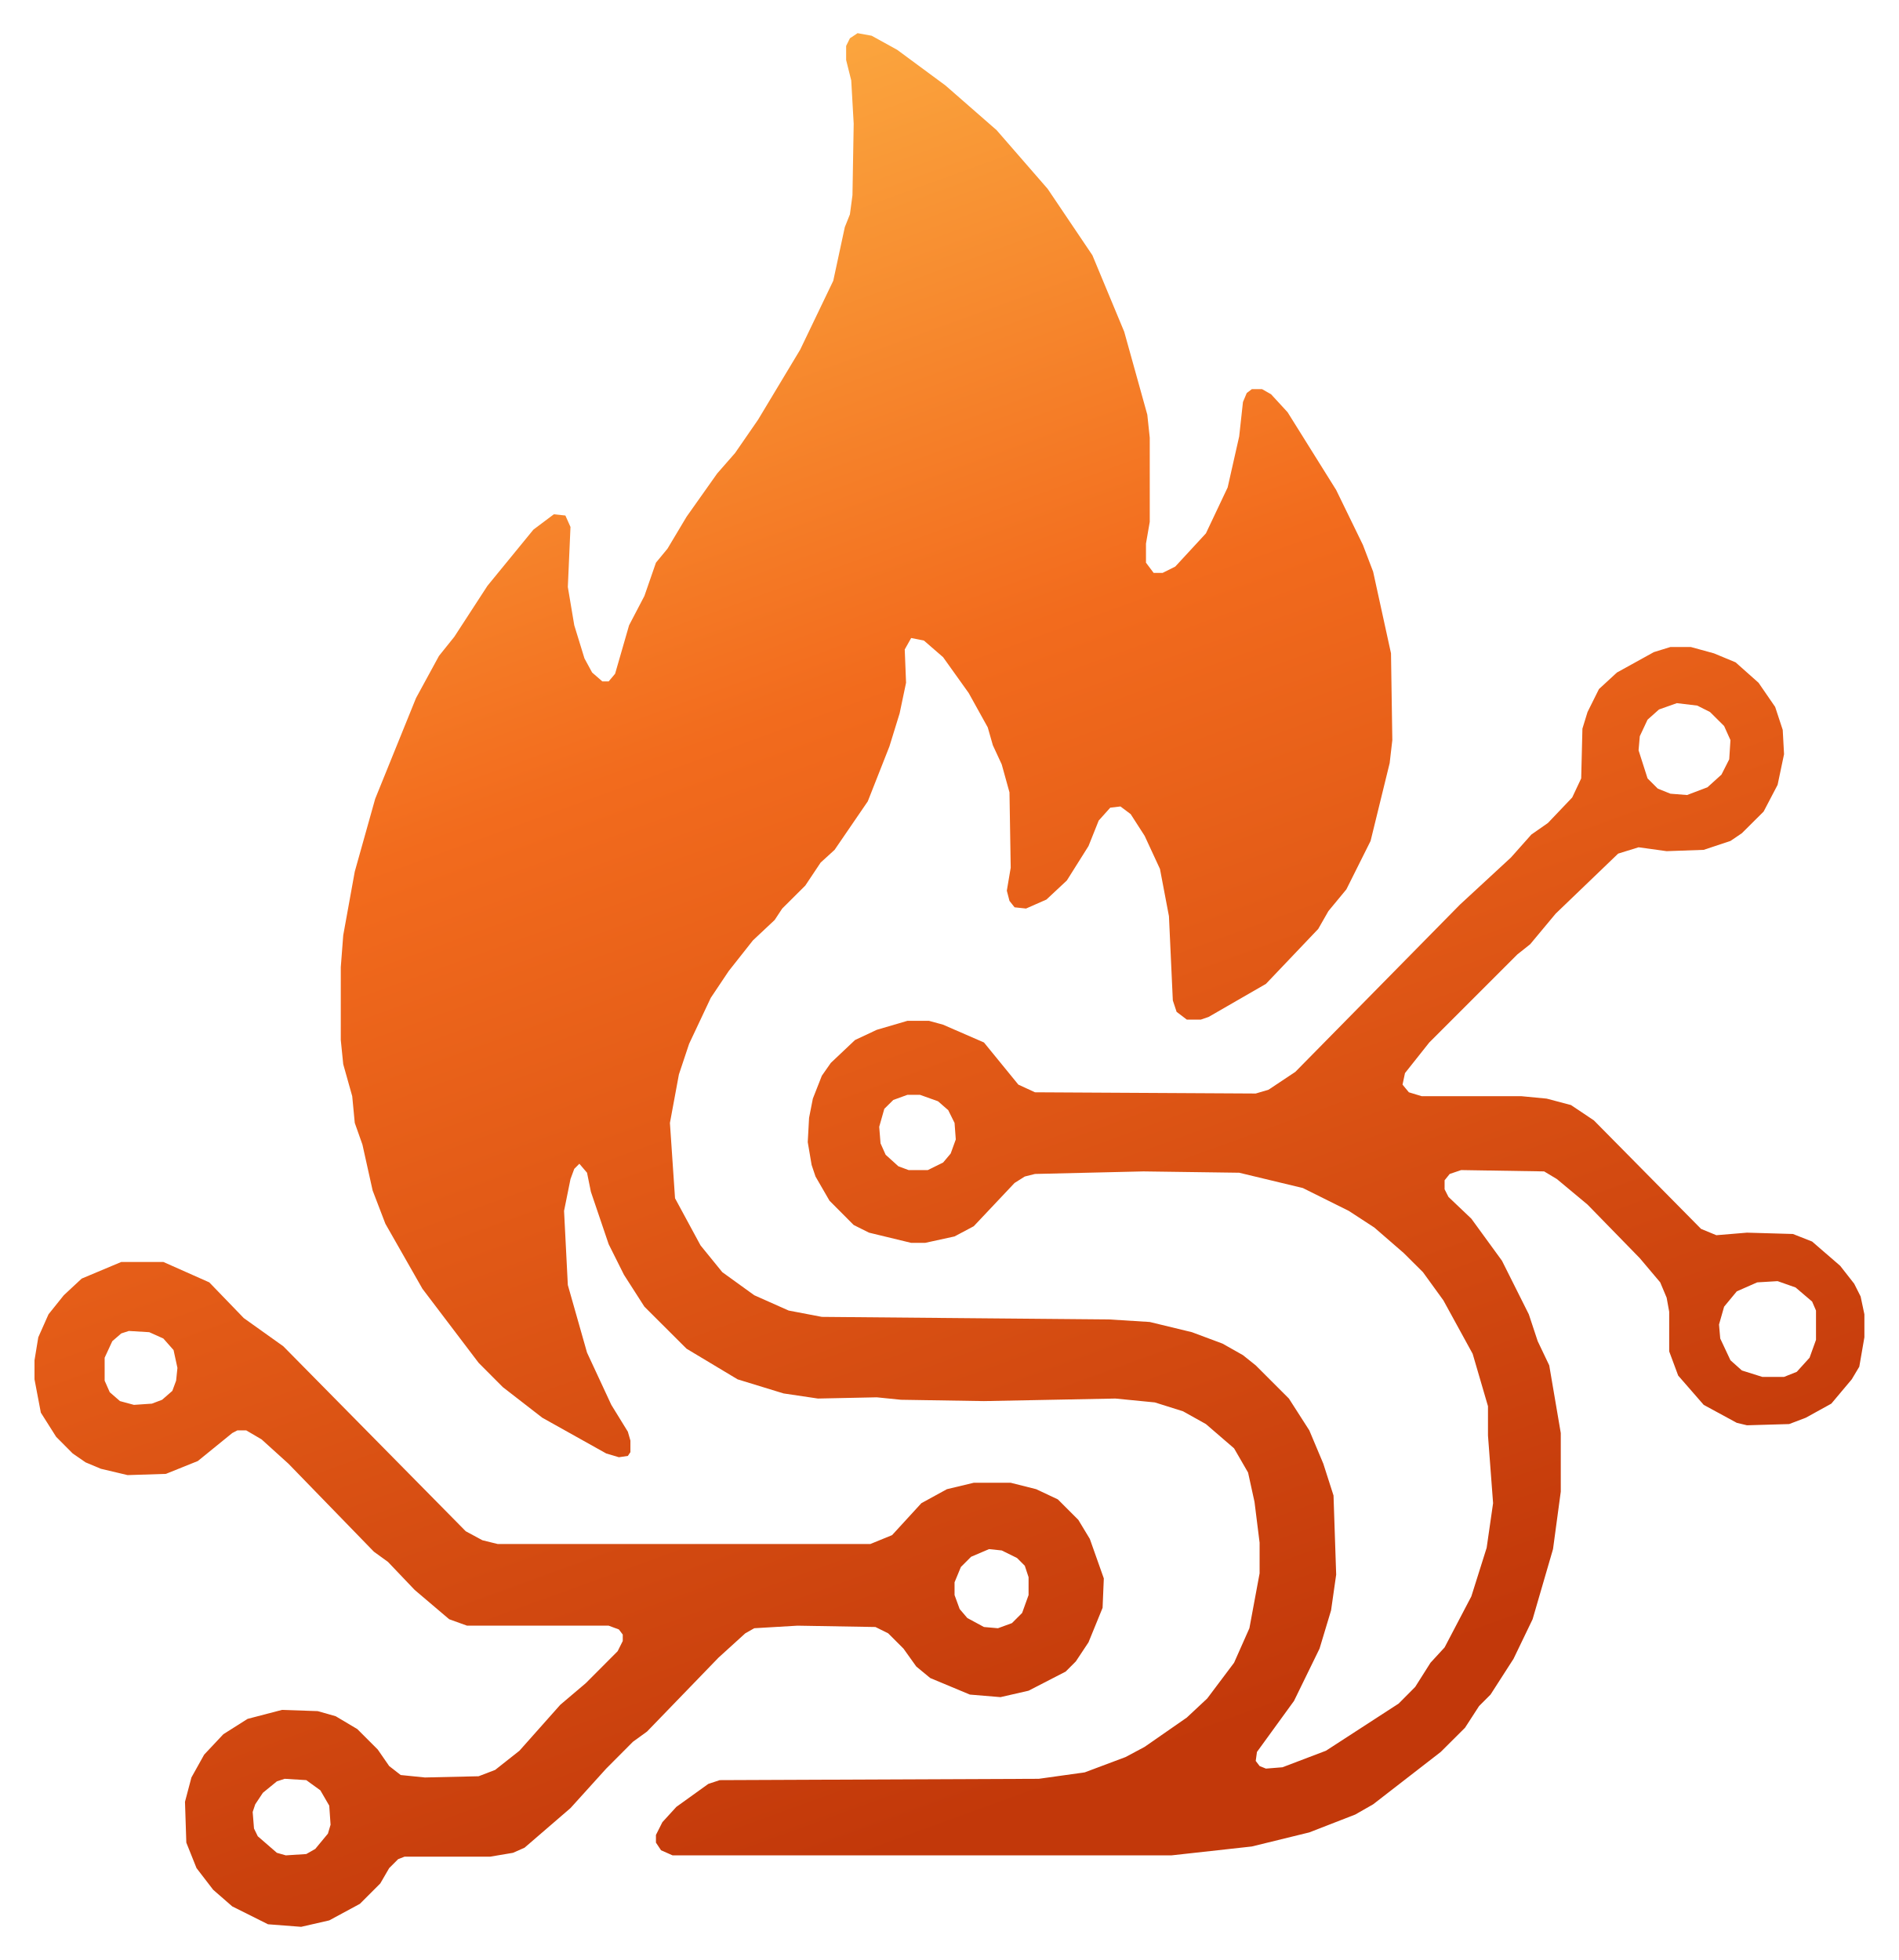
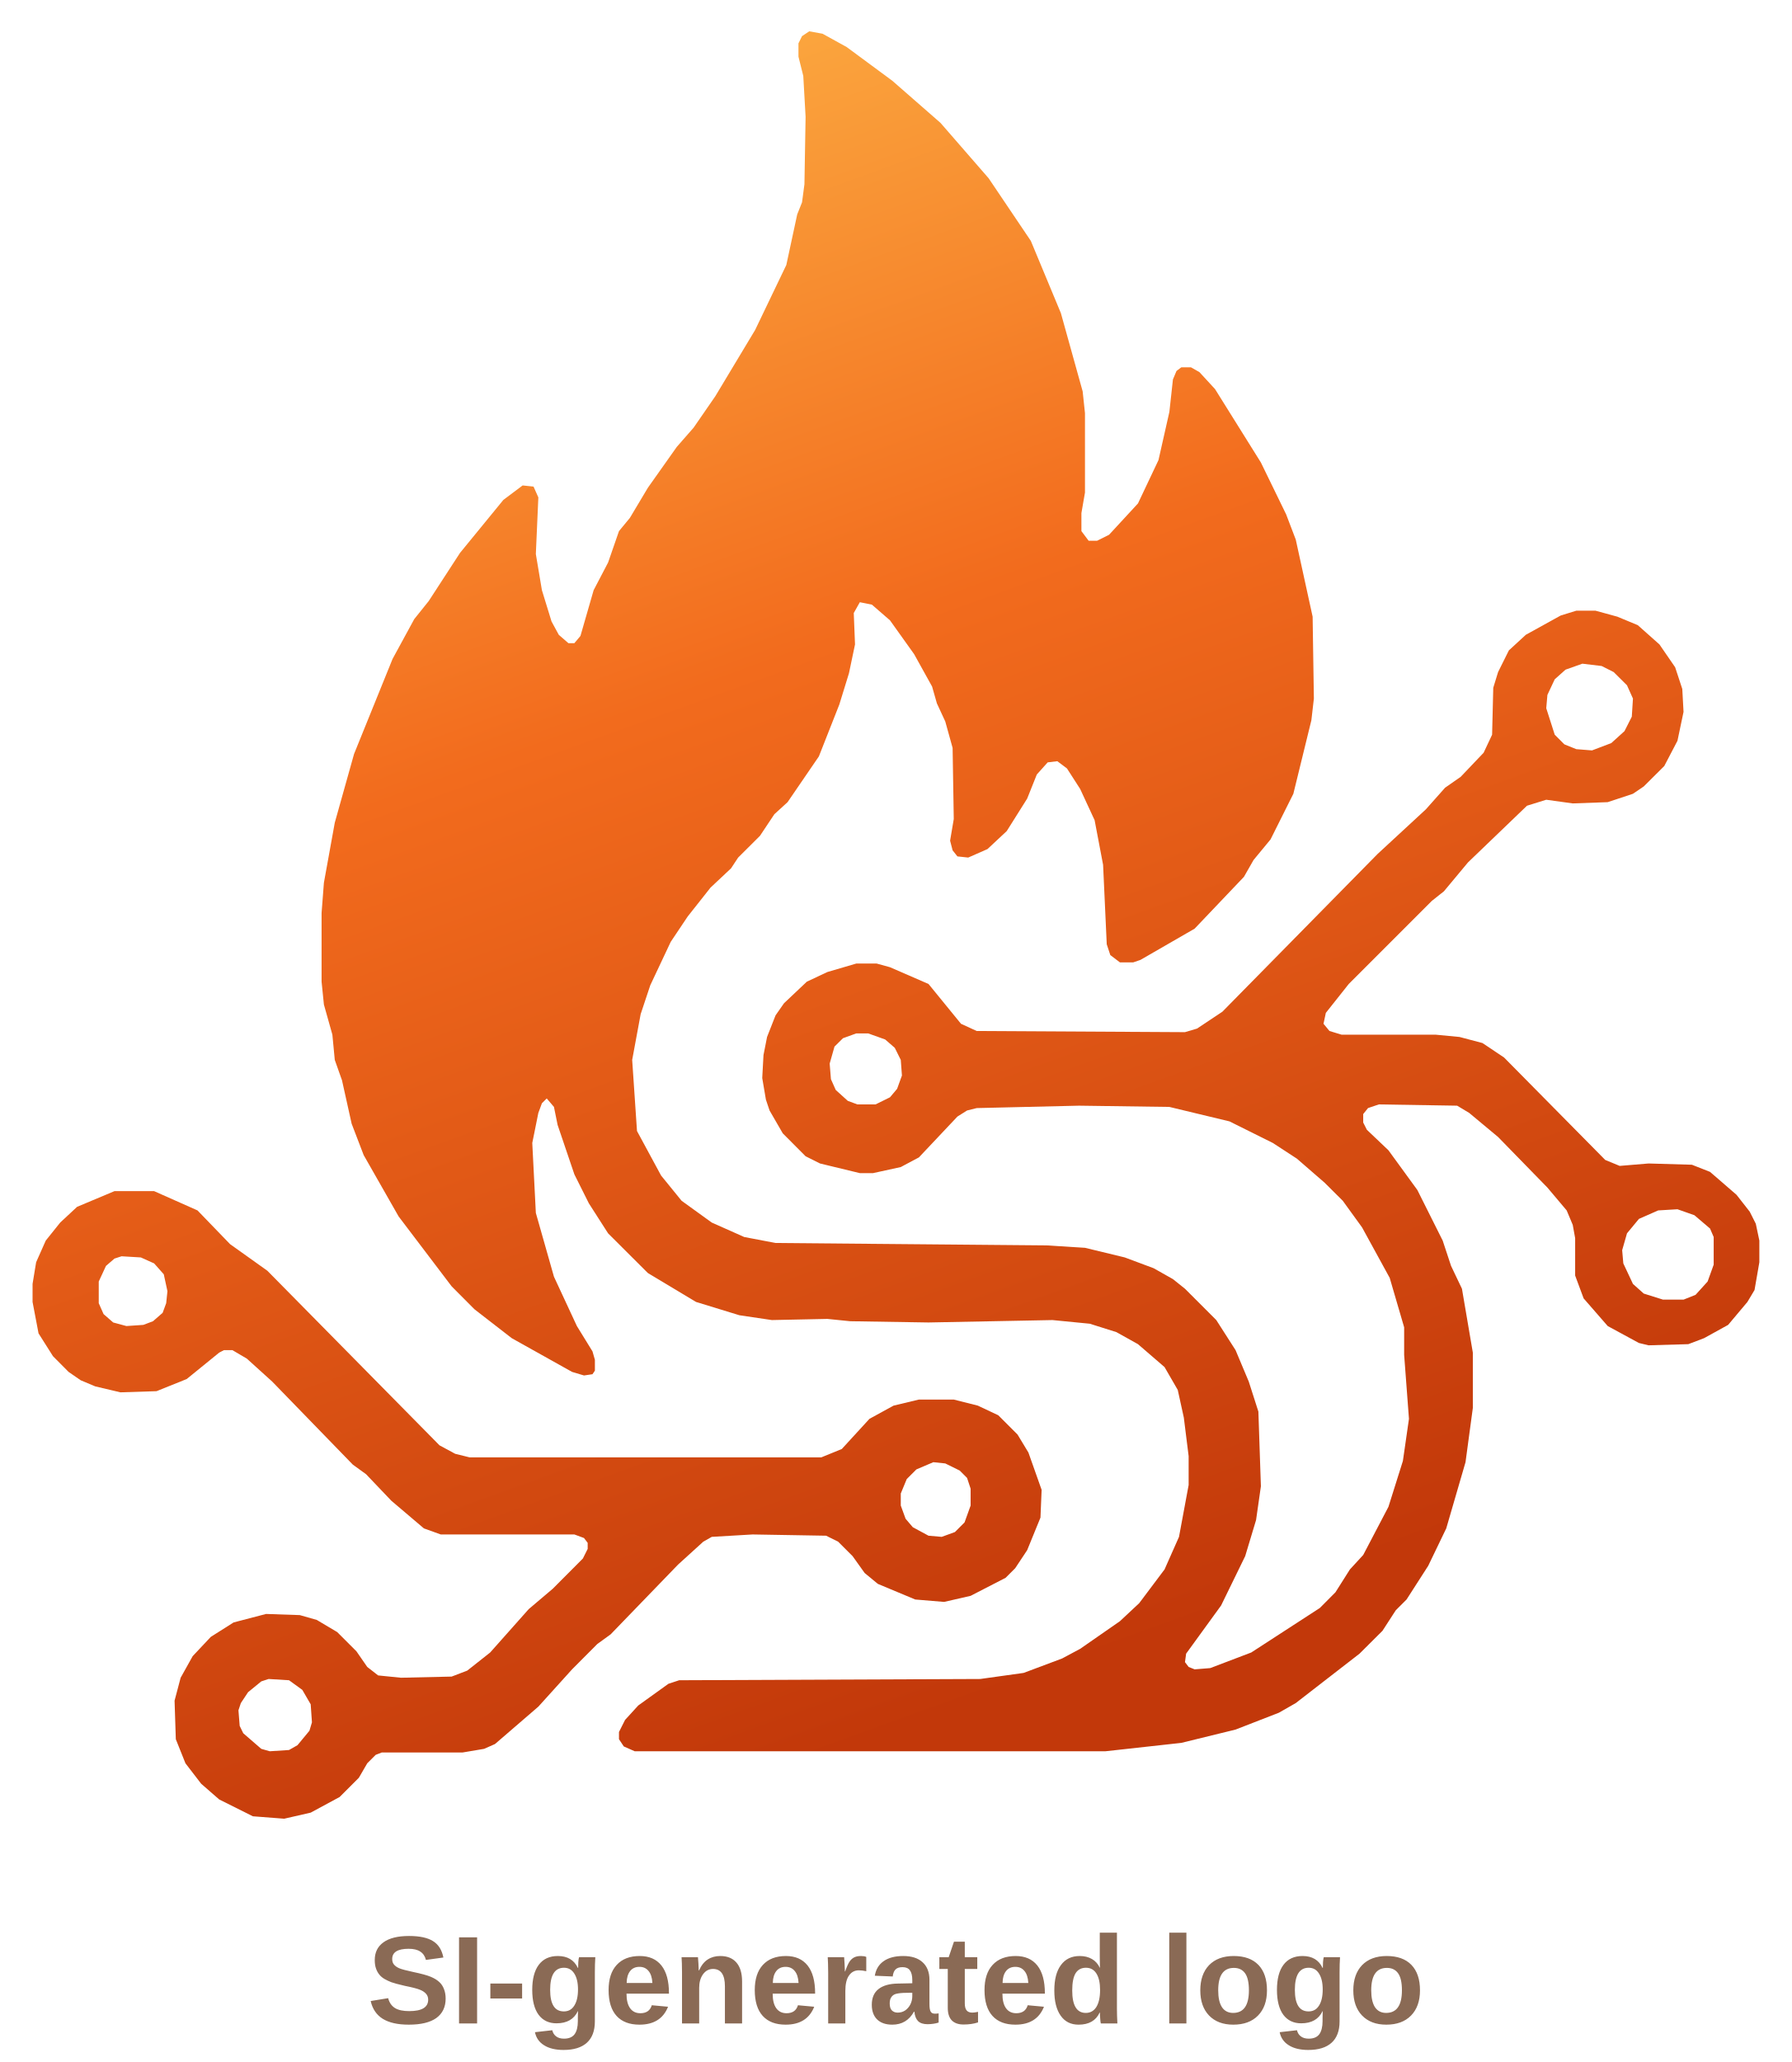
- <svg xmlns="http://www.w3.org/2000/svg" viewBox="0 0 186.0 192.0" width="186" height="192">
+ <svg xmlns="http://www.w3.org/2000/svg" viewBox="0 0 186.0 214.0" width="186" height="214">
  <defs>
    <linearGradient id="eg" x1="0" y1="0" x2="0.35" y2="1">
      <stop offset="0" stop-color="#ffc04d" />
      <stop offset="0.45" stop-color="#f26b1d" />
      <stop offset="1" stop-color="#c2380a" />
    </linearGradient>
  </defs>
  <path fill="url(#eg)" fill-rule="evenodd" d="M3.75 131.00 L3.38 133.25 L3.38 135.12 L4.00 138.38 L5.50 140.75 L7.12 142.38 L8.38 143.25 L9.88 143.88 L12.50 144.50 L16.25 144.38 L19.38 143.12 L22.75 140.38 L23.25 140.12 L24.12 140.12 L25.62 141.00 L28.25 143.38 L36.62 152.00 L38.00 153.00 L40.62 155.75 L44.00 158.62 L45.75 159.25 L59.62 159.25 L60.62 159.62 L61.00 160.12 L61.00 160.75 L60.50 161.75 L57.38 164.88 L54.88 167.00 L50.88 171.50 L48.50 173.38 L46.88 174.00 L41.62 174.12 L39.25 173.88 L38.12 173.00 L37.00 171.38 L35.00 169.38 L32.88 168.12 L31.12 167.62 L27.62 167.50 L24.25 168.38 L21.88 169.88 L20.00 171.88 L18.75 174.12 L18.12 176.50 L18.25 180.50 L19.25 183.00 L20.88 185.12 L22.75 186.75 L26.25 188.50 L29.50 188.75 L32.25 188.12 L35.25 186.50 L37.25 184.50 L38.12 183.00 L39.00 182.12 L39.62 181.88 L48.00 181.88 L50.25 181.50 L51.38 181.00 L55.88 177.12 L59.38 173.25 L62.00 170.62 L63.38 169.62 L70.38 162.38 L73.00 160.00 L73.88 159.50 L78.12 159.25 L85.75 159.38 L87.00 160.00 L88.50 161.50 L89.75 163.25 L91.12 164.38 L95.00 166.00 L98.00 166.25 L100.75 165.62 L104.38 163.75 L105.38 162.75 L106.62 160.88 L108.00 157.50 L108.12 154.62 L106.75 150.75 L105.62 148.88 L103.62 146.88 L101.50 145.88 L99.00 145.25 L95.38 145.25 L92.75 145.88 L90.25 147.25 L87.38 150.38 L85.25 151.25 L48.75 151.25 L47.25 150.88 L45.62 150.00 L27.75 131.88 L23.88 129.12 L20.50 125.62 L16.00 123.62 L11.88 123.62 L8.00 125.25 L6.25 126.88 L4.75 128.75ZM27.12 174.50 L27.88 174.25 L30.00 174.38 L31.38 175.38 L32.25 176.88 L32.38 178.75 L32.12 179.62 L30.88 181.12 L30.00 181.62 L28.00 181.75 L27.12 181.50 L25.25 179.88 L24.88 179.12 L24.75 177.50 L25.00 176.75 L25.75 175.62ZM96.88 151.75 L98.12 151.88 L99.62 152.62 L100.38 153.38 L100.75 154.50 L100.75 156.25 L100.12 158.00 L99.12 159.00 L97.75 159.50 L96.38 159.38 L94.75 158.50 L94.00 157.62 L93.50 156.25 L93.50 155.00 L94.12 153.50 L95.12 152.50ZM11.88 130.62 L12.62 130.38 L14.62 130.50 L16.00 131.12 L17.00 132.25 L17.38 134.00 L17.25 135.25 L16.88 136.25 L15.88 137.12 L14.88 137.50 L13.12 137.62 L11.75 137.25 L10.75 136.38 L10.25 135.25 L10.25 133.00 L11.00 131.38ZM84.00 3.25 L83.25 3.75 L82.88 4.50 L82.88 5.88 L83.38 7.88 L83.62 12.12 L83.50 19.12 L83.25 21.00 L82.75 22.25 L81.62 27.50 L78.38 34.25 L74.25 41.12 L72.00 44.38 L70.25 46.38 L67.25 50.62 L65.38 53.75 L64.25 55.12 L63.12 58.38 L61.62 61.25 L60.25 66.00 L59.62 66.75 L59.00 66.75 L58.00 65.88 L57.25 64.50 L56.25 61.25 L55.62 57.50 L55.88 51.62 L55.38 50.50 L54.25 50.38 L52.25 51.88 L47.75 57.38 L44.50 62.38 L43.00 64.25 L40.75 68.38 L36.75 78.25 L34.75 85.38 L33.62 91.62 L33.38 94.75 L33.38 101.88 L33.62 104.25 L34.50 107.38 L34.75 110.00 L35.50 112.12 L36.50 116.62 L37.75 119.88 L41.38 126.25 L46.88 133.50 L49.25 135.88 L53.12 138.88 L59.38 142.38 L60.62 142.75 L61.50 142.62 L61.75 142.25 L61.75 141.12 L61.50 140.25 L59.88 137.62 L57.50 132.50 L55.62 125.88 L55.25 118.62 L55.88 115.50 L56.25 114.50 L56.75 114.00 L57.50 114.88 L57.88 116.75 L59.62 121.88 L61.12 124.88 L63.12 128.00 L67.25 132.12 L72.25 135.12 L76.75 136.50 L80.12 137.00 L85.88 136.88 L88.25 137.12 L96.38 137.25 L109.25 137.00 L113.12 137.38 L115.88 138.25 L118.12 139.50 L120.88 141.88 L122.25 144.25 L122.88 147.12 L123.38 151.12 L123.38 154.12 L122.38 159.50 L120.88 162.88 L118.25 166.38 L116.25 168.25 L112.12 171.12 L110.25 172.12 L106.25 173.62 L101.75 174.25 L70.50 174.38 L69.38 174.75 L66.25 177.00 L64.88 178.50 L64.25 179.75 L64.25 180.50 L64.75 181.25 L65.88 181.75 L114.75 181.75 L122.62 180.88 L128.25 179.50 L132.75 177.75 L134.50 176.75 L141.12 171.62 L143.50 169.25 L144.88 167.12 L146.00 166.00 L148.25 162.50 L150.12 158.62 L152.12 151.75 L152.88 146.12 L152.88 140.38 L151.75 133.75 L150.62 131.38 L149.75 128.75 L147.12 123.50 L144.12 119.38 L141.88 117.25 L141.50 116.50 L141.50 115.62 L142.00 115.00 L143.12 114.62 L151.25 114.75 L152.50 115.50 L155.50 118.00 L160.62 123.25 L162.62 125.62 L163.25 127.12 L163.50 128.50 L163.50 132.38 L164.38 134.75 L166.88 137.62 L170.12 139.38 L171.12 139.62 L175.25 139.50 L176.88 138.88 L179.38 137.50 L181.38 135.12 L182.12 133.88 L182.62 131.00 L182.62 128.75 L182.25 127.00 L181.62 125.75 L180.25 124.00 L177.50 121.62 L175.62 120.88 L171.12 120.75 L168.12 121.00 L166.62 120.38 L156.12 109.75 L153.88 108.25 L151.50 107.62 L149.00 107.38 L139.25 107.38 L138.00 107.00 L137.38 106.25 L137.62 105.12 L140.00 102.12 L148.62 93.50 L149.88 92.50 L152.38 89.50 L158.50 83.62 L160.50 83.00 L163.25 83.38 L166.88 83.25 L169.50 82.38 L170.62 81.62 L172.75 79.50 L174.12 76.88 L174.75 73.88 L174.62 71.50 L173.88 69.25 L172.25 66.88 L170.00 64.88 L167.88 64.00 L165.62 63.38 L163.62 63.38 L162.00 63.88 L158.38 65.88 L156.62 67.50 L155.50 69.75 L155.00 71.38 L154.88 76.25 L154.00 78.12 L151.62 80.62 L150.00 81.75 L148.00 84.00 L143.00 88.62 L126.88 105.00 L124.25 106.75 L123.00 107.12 L101.38 107.00 L99.75 106.25 L96.38 102.12 L92.38 100.38 L91.00 100.00 L88.88 100.00 L85.88 100.88 L83.75 101.88 L81.38 104.12 L80.50 105.38 L79.62 107.62 L79.25 109.50 L79.12 111.88 L79.50 114.12 L79.88 115.25 L81.25 117.62 L83.62 120.00 L85.12 120.75 L89.25 121.75 L90.62 121.75 L93.50 121.12 L95.38 120.12 L99.38 115.88 L100.38 115.25 L101.38 115.00 L112.00 114.75 L121.38 114.88 L127.62 116.38 L132.12 118.62 L134.62 120.25 L137.50 122.75 L139.38 124.62 L141.38 127.38 L144.25 132.62 L145.75 137.75 L145.75 140.62 L146.25 147.25 L145.62 151.62 L144.12 156.38 L141.50 161.38 L140.12 162.88 L138.62 165.25 L137.00 166.88 L129.88 171.50 L125.62 173.12 L124.00 173.25 L123.38 173.00 L123.00 172.50 L123.12 171.62 L126.75 166.62 L129.25 161.50 L130.38 157.75 L130.88 154.25 L130.62 146.50 L129.62 143.38 L128.25 140.12 L126.25 137.00 L123.00 133.75 L121.75 132.75 L119.75 131.62 L116.75 130.50 L112.62 129.50 L108.62 129.25 L80.50 129.00 L77.25 128.38 L73.88 126.88 L70.75 124.62 L68.62 122.00 L66.12 117.38 L65.62 110.00 L66.50 105.25 L67.50 102.25 L69.62 97.75 L71.38 95.12 L73.75 92.12 L75.88 90.12 L76.62 89.00 L78.88 86.75 L80.38 84.50 L81.75 83.25 L85.00 78.50 L87.12 73.12 L88.12 69.88 L88.75 66.88 L88.62 63.62 L89.25 62.50 L90.50 62.75 L92.38 64.38 L94.88 67.88 L96.75 71.25 L97.25 73.00 L98.12 74.88 L98.88 77.62 L99.00 85.00 L98.62 87.25 L98.88 88.25 L99.38 88.88 L100.50 89.00 L102.50 88.12 L104.50 86.25 L106.62 82.88 L107.62 80.38 L108.75 79.12 L109.75 79.00 L110.75 79.75 L112.12 81.88 L113.62 85.12 L114.50 89.75 L114.88 98.00 L115.25 99.12 L116.25 99.88 L117.62 99.88 L118.38 99.62 L124.00 96.38 L129.12 91.00 L130.12 89.25 L131.88 87.12 L134.25 82.38 L136.12 74.75 L136.38 72.50 L136.25 64.00 L134.50 56.00 L133.50 53.38 L130.88 48.00 L126.12 40.38 L124.50 38.62 L123.62 38.12 L122.62 38.12 L122.12 38.50 L121.75 39.38 L121.38 42.75 L120.25 47.75 L118.12 52.25 L115.12 55.50 L113.88 56.12 L113.00 56.12 L112.25 55.12 L112.25 53.25 L112.62 51.12 L112.62 42.88 L112.38 40.62 L110.12 32.50 L107.00 25.00 L102.62 18.50 L97.62 12.75 L92.62 8.38 L87.88 4.88 L85.38 3.50ZM170.12 126.50 L172.12 125.62 L174.12 125.50 L175.88 126.12 L177.50 127.50 L177.88 128.38 L177.88 131.25 L177.25 133.00 L176.00 134.38 L174.75 134.88 L172.62 134.88 L170.62 134.25 L169.50 133.25 L168.50 131.12 L168.38 129.75 L168.88 128.00ZM87.50 107.75 L88.88 107.25 L90.12 107.25 L91.88 107.88 L92.88 108.75 L93.50 110.00 L93.62 111.62 L93.12 113.00 L92.38 113.88 L90.88 114.62 L89.00 114.62 L88.00 114.25 L86.75 113.12 L86.25 112.00 L86.12 110.38 L86.62 108.62ZM164.25 68.88 L166.25 69.12 L167.50 69.75 L168.88 71.12 L169.50 72.50 L169.38 74.38 L168.62 75.88 L167.25 77.12 L165.25 77.88 L163.62 77.75 L162.38 77.25 L161.38 76.25 L160.50 73.50 L160.62 72.12 L161.38 70.50 L162.50 69.50Z" />
+   <text x="93.0" y="210.0" text-anchor="middle" font-family="Arial, sans-serif" font-size="13" font-weight="700" fill="#8a6a55">SI-generated logo</text>
</svg>
